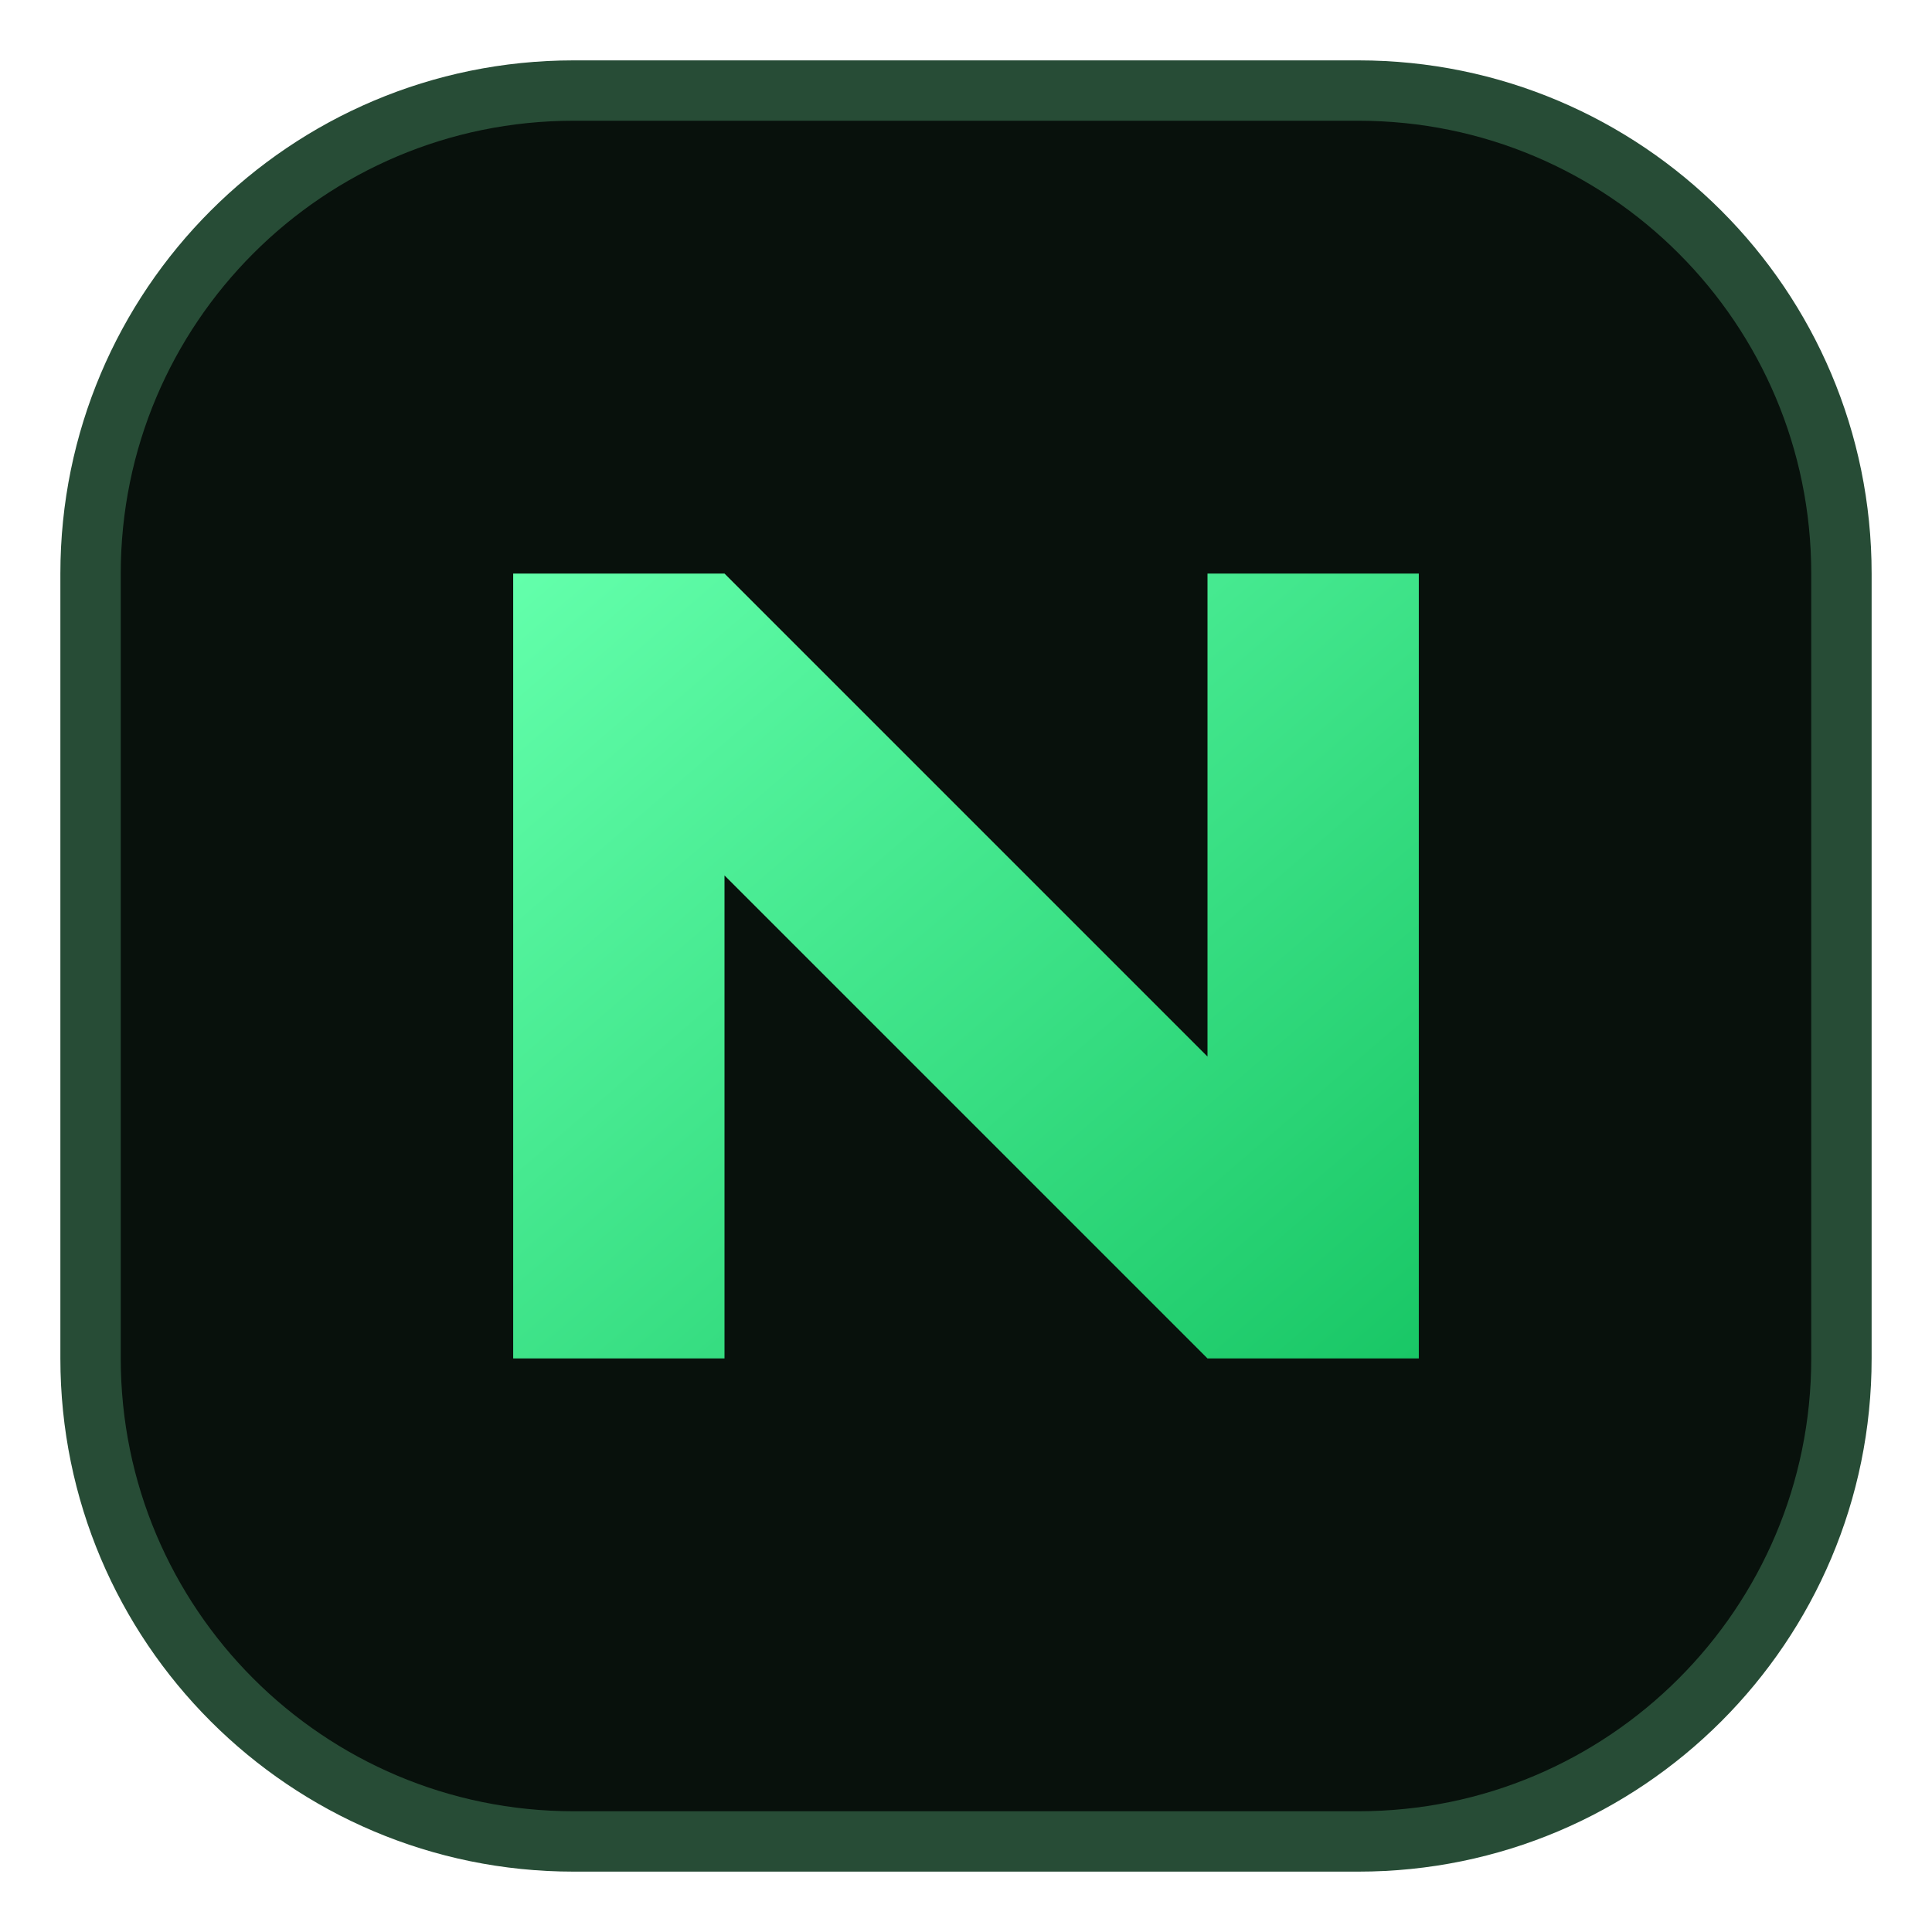
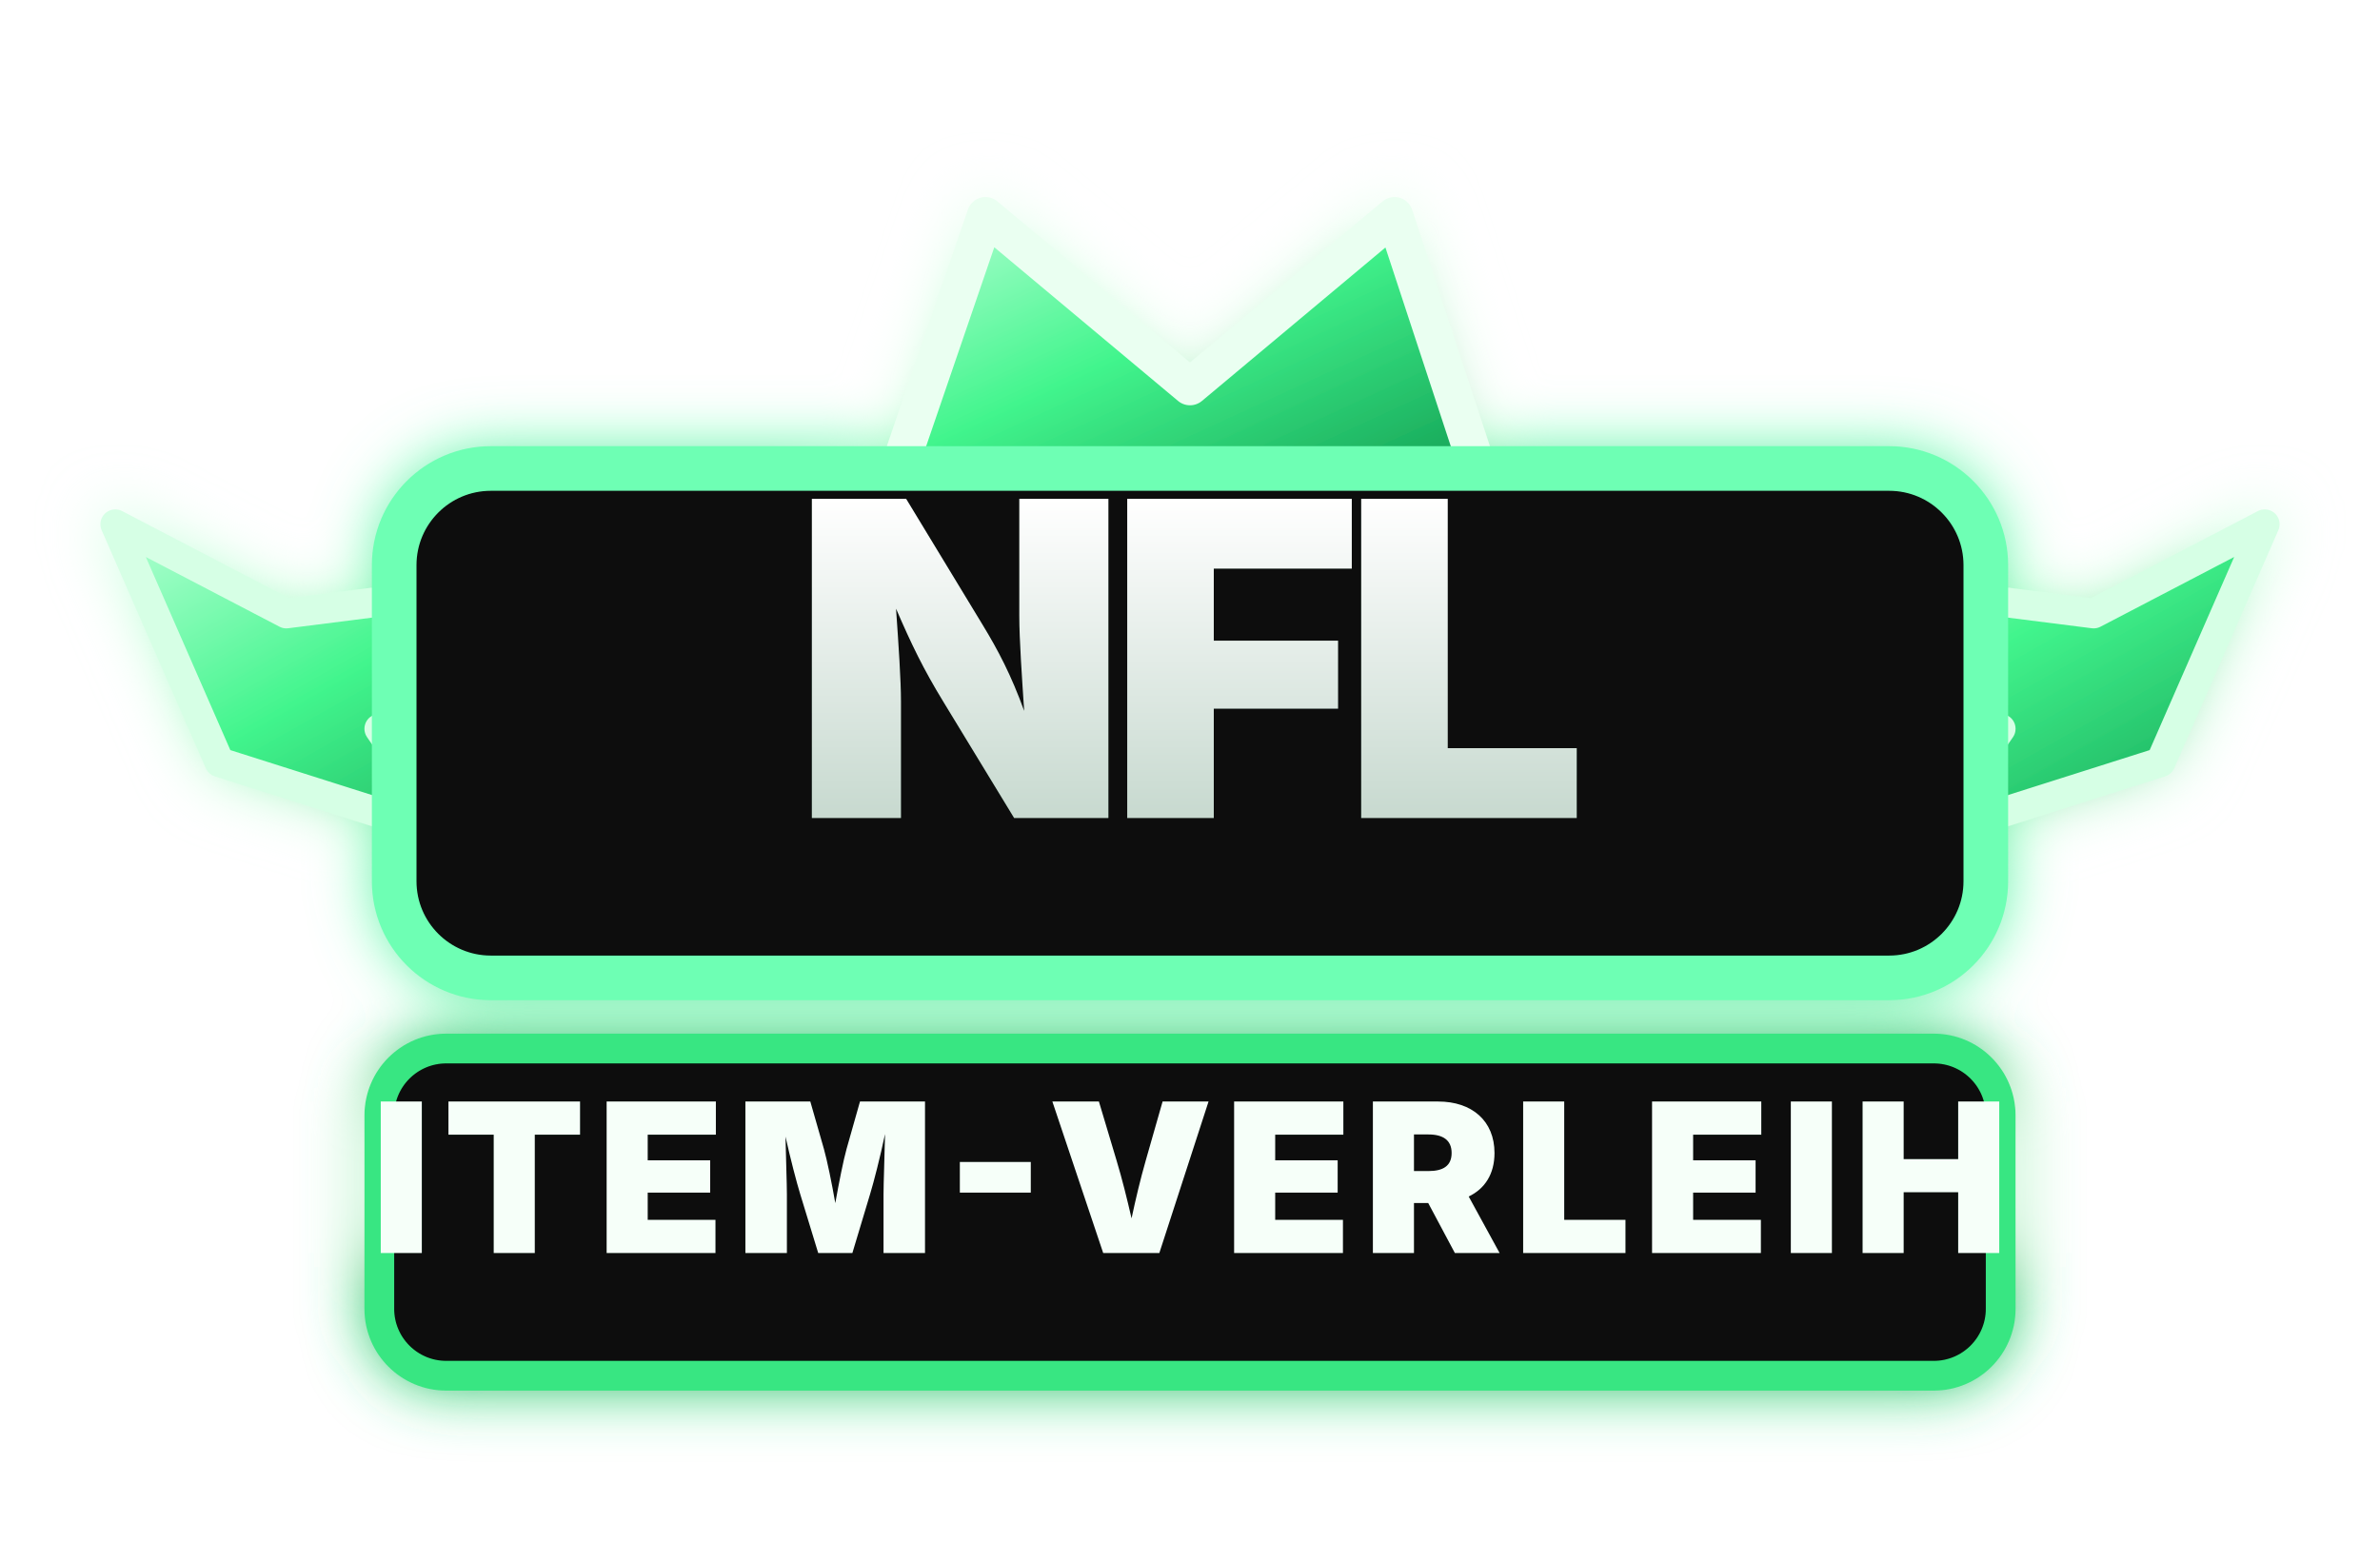
- <svg xmlns="http://www.w3.org/2000/svg" viewBox="0 0 64 64" role="img" aria-label="NFL">
+ <svg xmlns="http://www.w3.org/2000/svg" viewBox="0 0 640 420" role="img" aria-labelledby="title desc">
  <defs>
-     <linearGradient id="g" x1="0" y1="0" x2="1" y2="1">
-       <stop stop-color="#63ffab" />
-       <stop offset="1" stop-color="#19c766" />
+     <linearGradient id="g1" x1="0" x2="1" y1="0" y2="1">
+       <stop offset="0%" stop-color="#b5ffd4" />
+       <stop offset="45%" stop-color="#42f58d" />
+       <stop offset="100%" stop-color="#119c52" />
    </linearGradient>
+     <linearGradient id="g2" x1="0" x2="0" y1="0" y2="1">
+       <stop offset="0%" stop-color="#ffffff" />
+       <stop offset="100%" stop-color="#c7d9cf" />
+     </linearGradient>
+     <filter id="glow" x="-30%" y="-30%" width="160%" height="160%">
+       <feGaussianBlur stdDeviation="8" result="b" />
+       <feMerge>
+         <feMergeNode in="b" />
+         <feMergeNode in="SourceGraphic" />
+       </feMerge>
+     </filter>
  </defs>
-   <rect x="3" y="3" width="58" height="58" rx="16" fill="#08110c" stroke="#274c36" stroke-width="2" />
-   <path d="M17 45V19h7l16 16V19h7v26h-7L24 29v16z" fill="url(#g)" />
+   <g filter="url(#glow)">
+     <path d="M77 165l-46-24 28 64 63 20-20-29 44 12-22-27 55 10-31-35z" fill="url(#g1)" stroke="#d6ffe5" stroke-width="8" stroke-linejoin="round" />
+     <path d="M563 165l46-24-28 64-63 20 20-29-44 12 22-27-55 10 31-35z" fill="url(#g1)" stroke="#d6ffe5" stroke-width="8" stroke-linejoin="round" />
+     <path d="M265 58l55 46 55-46 24 73h-159z" fill="url(#g1)" stroke="#eafff1" stroke-width="10" stroke-linejoin="round" />
+     <path d="M132 126h376a26 26 0 0 1 26 26v85a26 26 0 0 1-26 26H132a26 26 0 0 1-26-26v-85a26 26 0 0 1 26-26z" fill="#07100c" stroke="#6effb4" stroke-width="12" />
+     <text x="320" y="220" text-anchor="middle" font-family="Inter,Arial,sans-serif" font-size="118" font-weight="900" letter-spacing="-6" fill="url(#g2)">NFL</text>
+     <path d="M120 282h400a18 18 0 0 1 18 18v52a18 18 0 0 1-18 18H120a18 18 0 0 1-18-18v-52a18 18 0 0 1 18-18z" fill="#07100c" stroke="#39e682" stroke-width="8" />
+     <text x="320" y="337" text-anchor="middle" font-family="Inter,Arial,sans-serif" font-size="56" font-weight="900" letter-spacing="3" fill="#f6fff9">ITEM-VERLEIH</text>
+   </g>
</svg>
